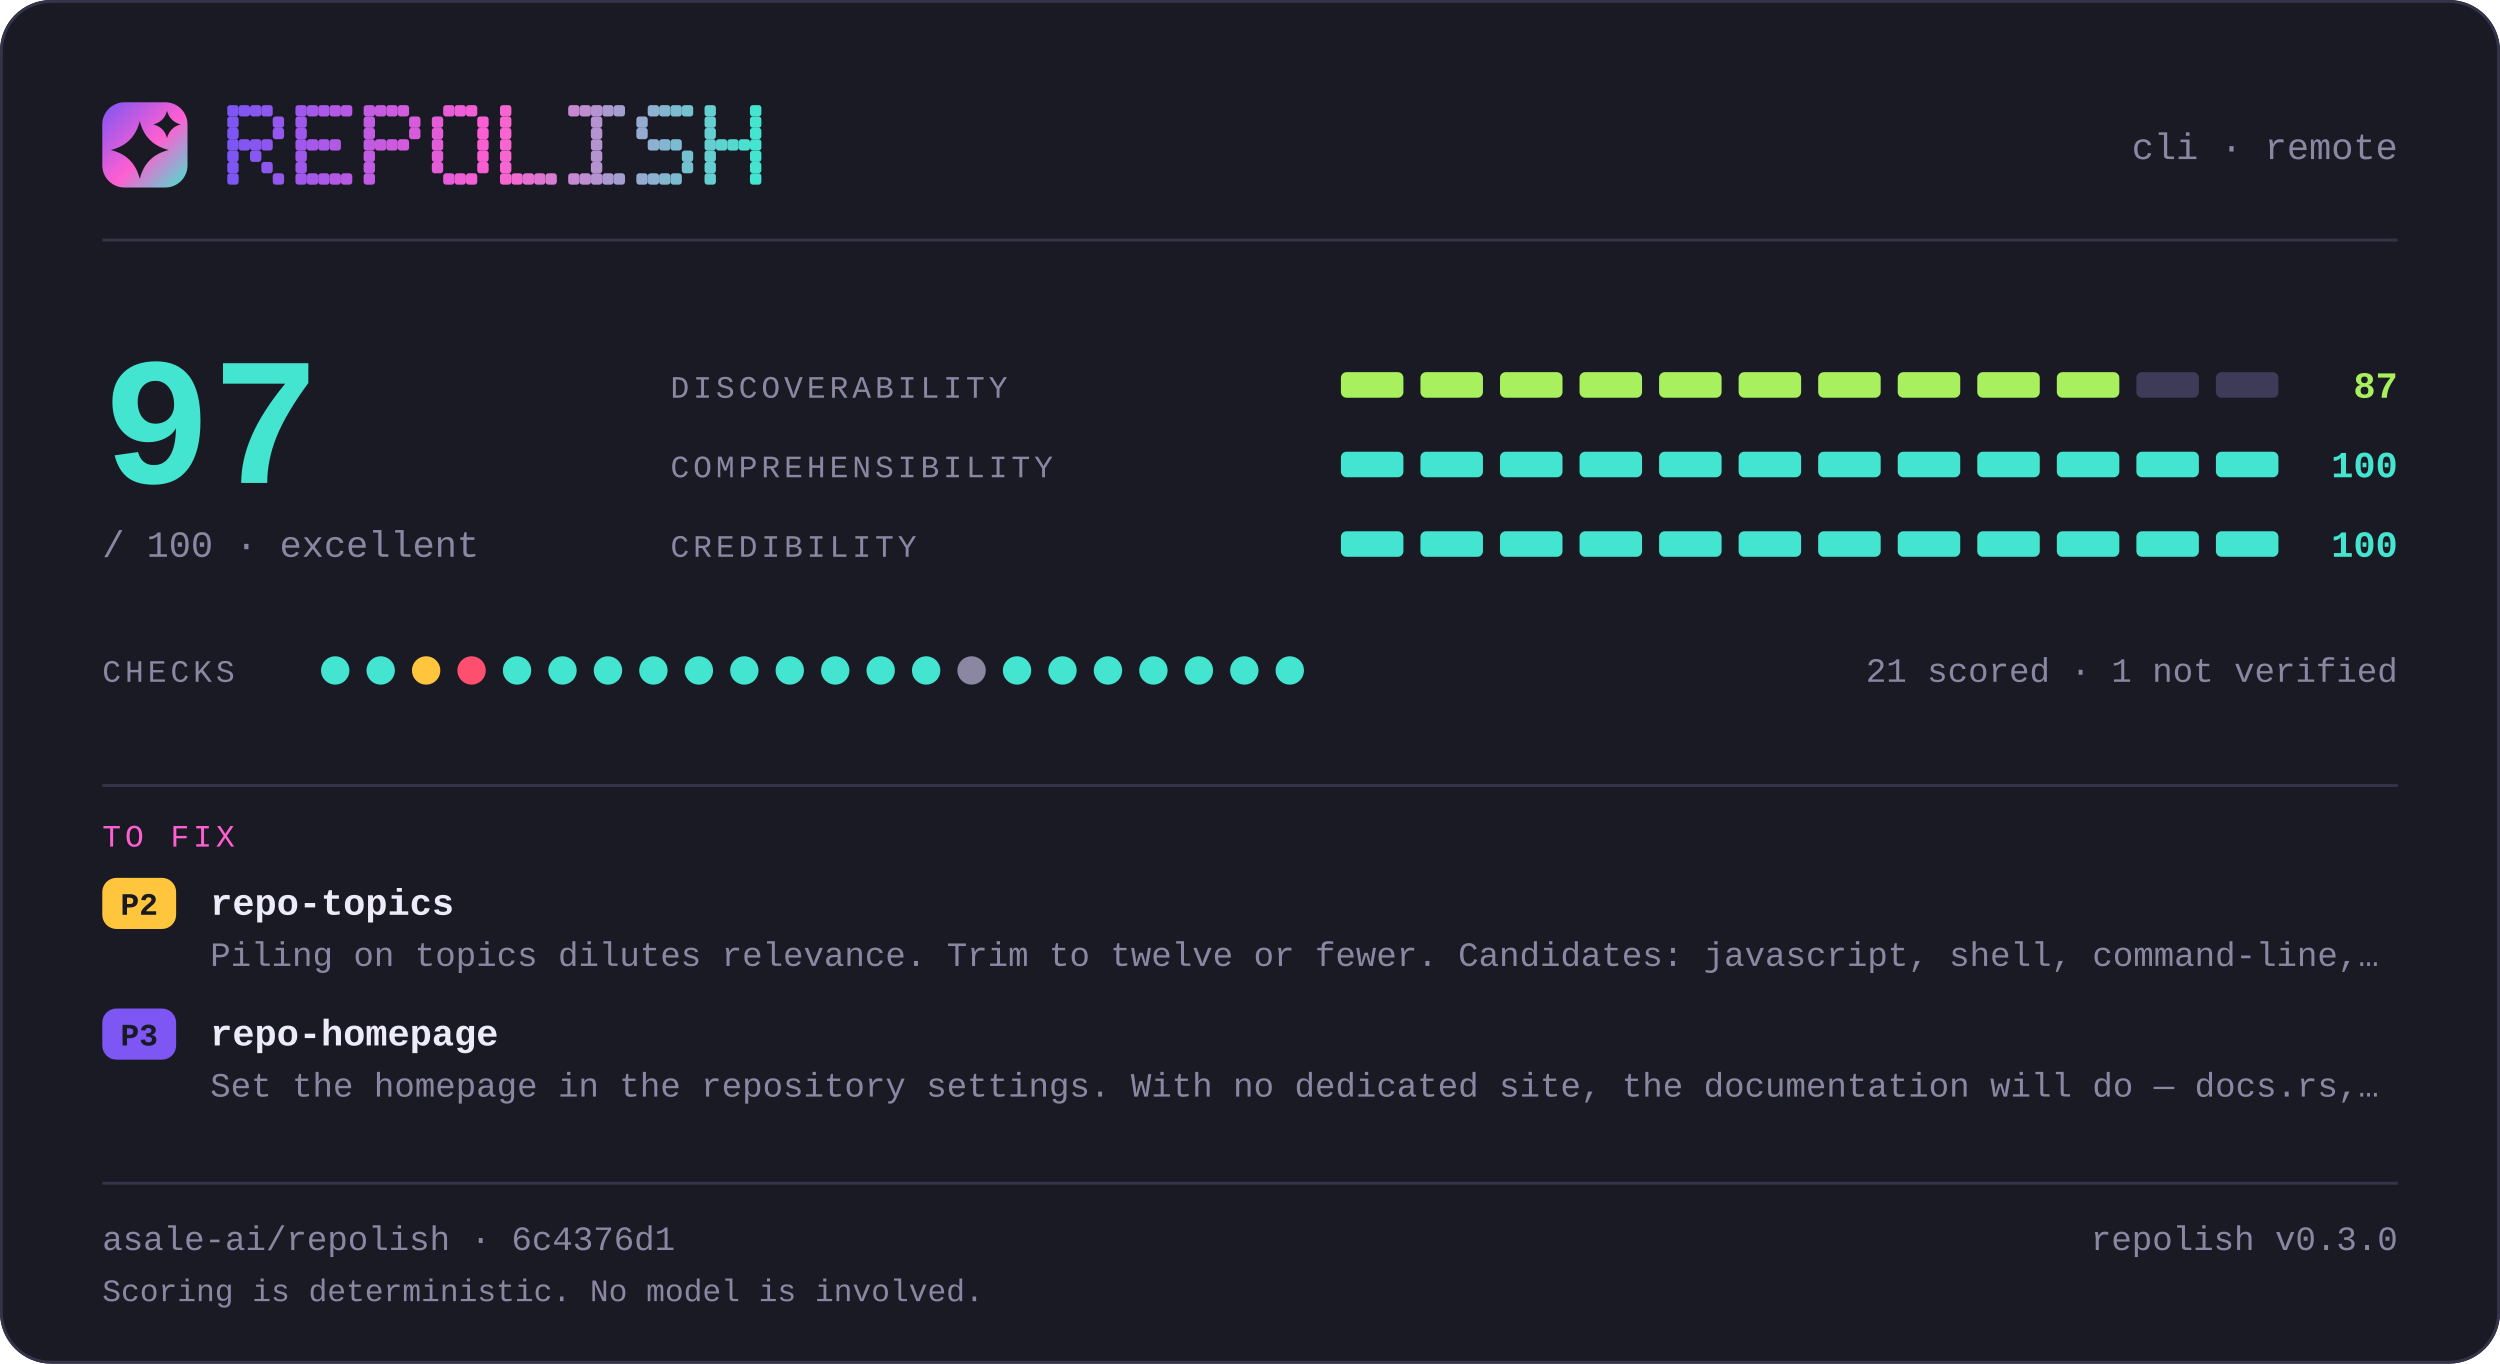
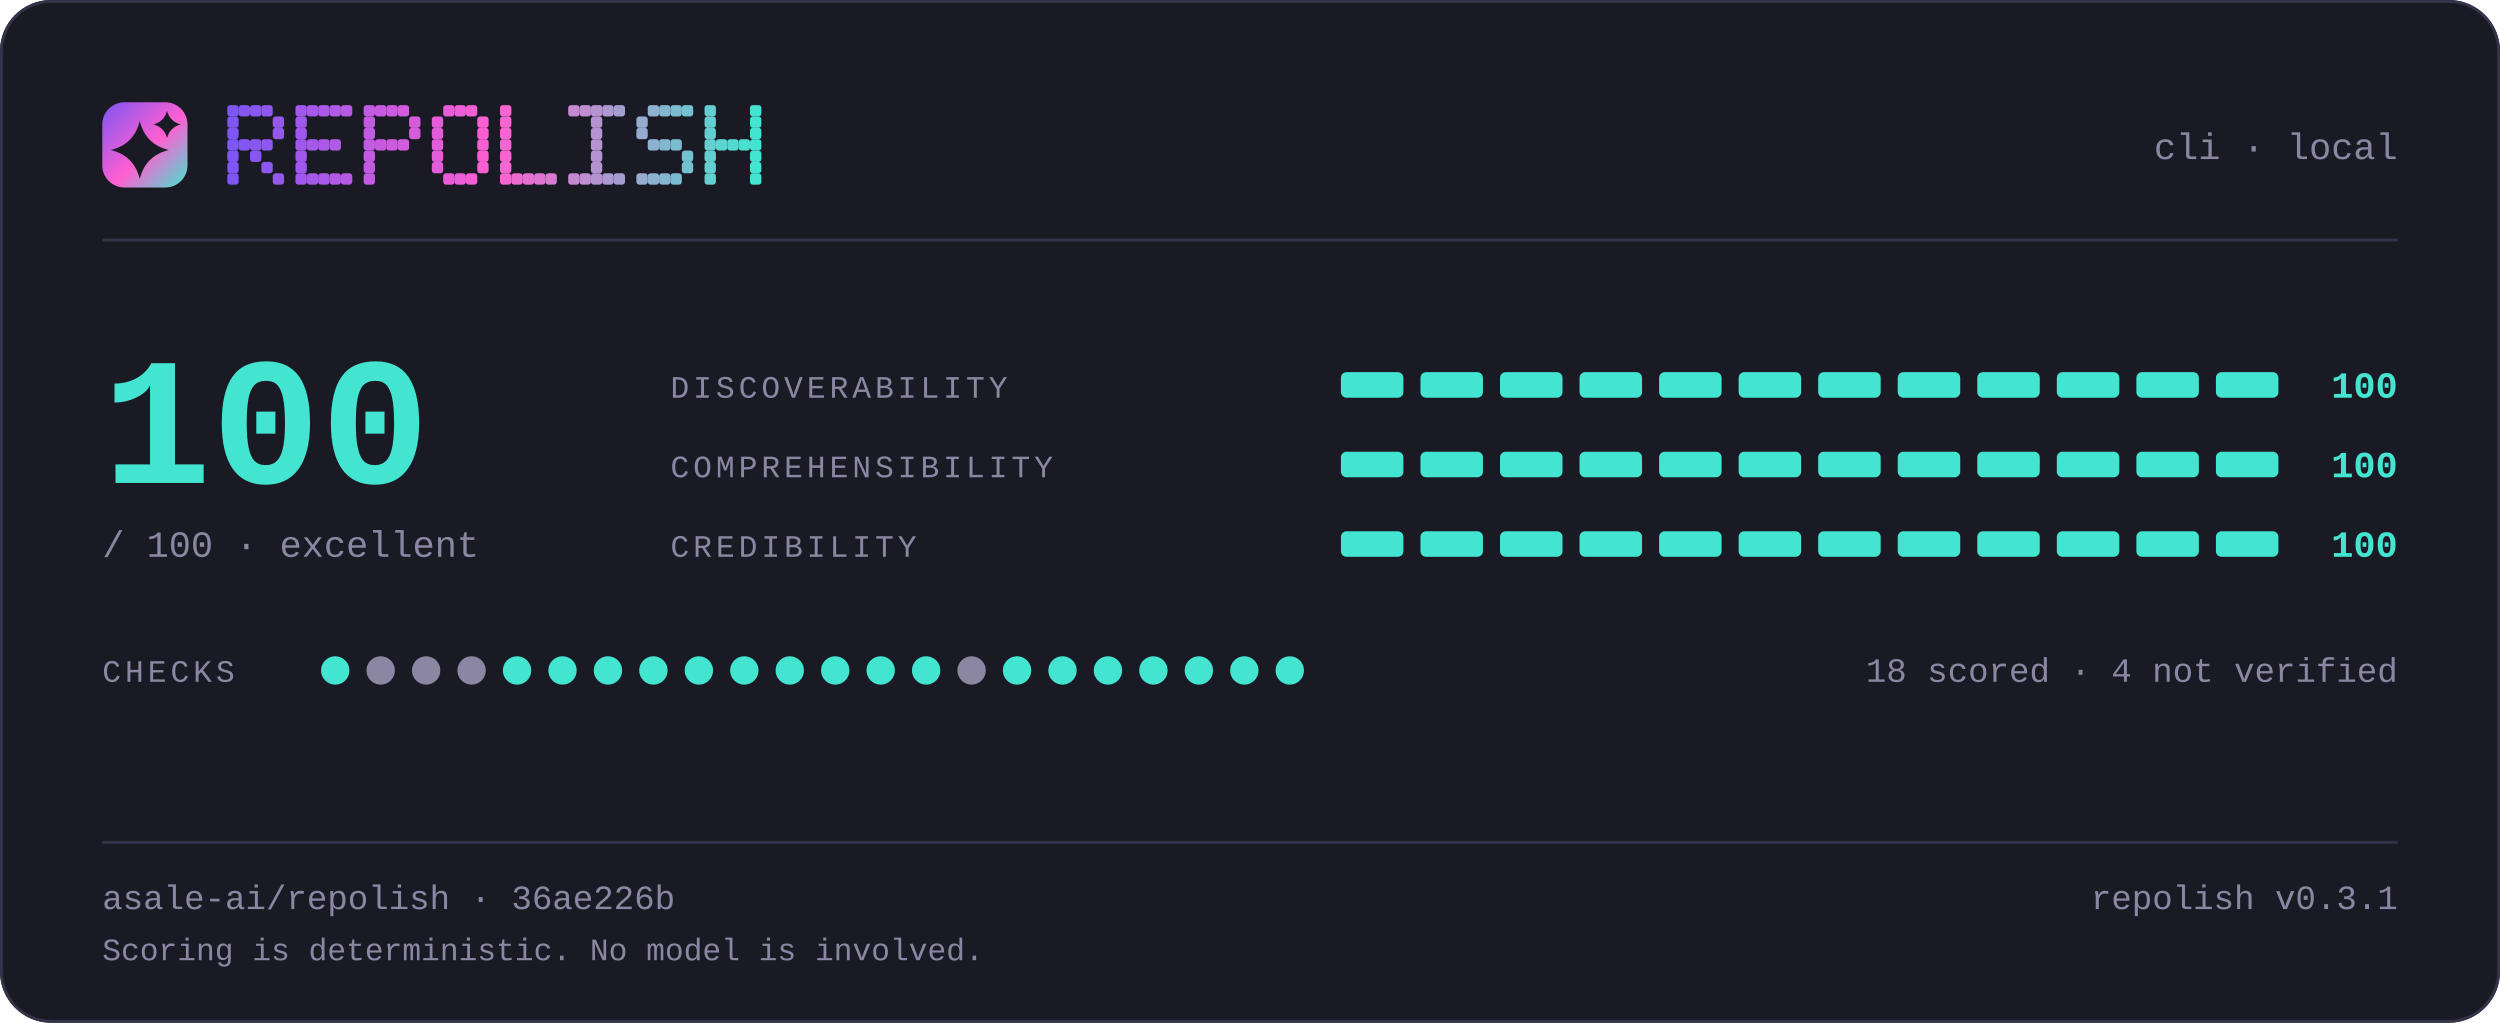
- <svg xmlns="http://www.w3.org/2000/svg" width="880" height="480" viewBox="0 0 880 480" lang="en" role="img" aria-label="repolish report card — 97 out of 100">
+ <svg xmlns="http://www.w3.org/2000/svg" width="880" height="360" viewBox="0 0 880 360" lang="en" role="img" aria-label="repolish report card — 100 out of 100">
  <defs>
    <linearGradient id="brand" x1="0" y1="0" x2="1" y2="1">
      <stop offset="0" stop-color="#7d56f4" />
      <stop offset="0.55" stop-color="#ff5fd1" />
      <stop offset="1" stop-color="#43e5d0" />
    </linearGradient>
  </defs>
  <style>
    .t { font-family: ui-monospace, SFMono-Regular, "SF Mono", Menlo, Consolas, "Liberation Mono", "Noto Sans Mono CJK SC", "Noto Sans Mono CJK JP", "Microsoft YaHei", "Hiragino Sans", "Yu Gothic", monospace; }
  </style>
-   <rect x="0" y="0" width="880" height="480" rx="18.0" fill="#1a1a24" />
-   <rect x="0.5" y="0.5" width="879" height="479" rx="17.5" fill="none" stroke="#35334a" />
+   <rect x="0" y="0" width="880" height="360" rx="18.0" fill="#1a1a24" />
+   <rect x="0.5" y="0.5" width="879" height="359" rx="17.5" fill="none" stroke="#35334a" />
  <rect x="36" y="36" width="30" height="30" rx="7.8" fill="url(#brand)" />
  <path d="M49.2 42.6Q51.2 50.8 59.4 52.8Q51.2 54.8 49.2 63.0Q47.2 54.8 39.0 52.8Q47.2 50.8 49.2 42.6Z" fill="#1a1a24" />
  <path d="M58.8 39.0Q59.8 42.8 63.6 43.8Q59.8 44.8 58.8 48.6Q57.8 44.8 54.0 43.8Q57.8 42.8 58.8 39.0Z" fill="#1a1a24" />
  <g fill="#7d56f4">
    <rect x="80" y="37" width="4" height="4" rx="1" />
    <rect x="80" y="41" width="4" height="4" rx="1" />
    <rect x="80" y="45" width="4" height="4" rx="1" />
    <rect x="80" y="49" width="4" height="4" rx="1" />
    <rect x="80" y="53" width="4" height="4" rx="1" />
    <rect x="80" y="57" width="4" height="4" rx="1" />
    <rect x="80" y="61" width="4" height="4" rx="1" />
  </g>
  <g fill="#8356f2">
    <rect x="84" y="37" width="4" height="4" rx="1" />
    <rect x="84" y="49" width="4" height="4" rx="1" />
  </g>
  <g fill="#8857f1">
    <rect x="88" y="37" width="4" height="4" rx="1" />
    <rect x="88" y="49" width="4" height="4" rx="1" />
    <rect x="88" y="53" width="4" height="4" rx="1" />
  </g>
  <g fill="#8e57ef">
    <rect x="92" y="37" width="4" height="4" rx="1" />
    <rect x="92" y="49" width="4" height="4" rx="1" />
    <rect x="92" y="57" width="4" height="4" rx="1" />
  </g>
  <g fill="#9458ee">
    <rect x="96" y="41" width="4" height="4" rx="1" />
    <rect x="96" y="45" width="4" height="4" rx="1" />
    <rect x="96" y="61" width="4" height="4" rx="1" />
  </g>
  <g fill="#9f58eb">
    <rect x="104" y="37" width="4" height="4" rx="1" />
    <rect x="104" y="41" width="4" height="4" rx="1" />
    <rect x="104" y="45" width="4" height="4" rx="1" />
    <rect x="104" y="49" width="4" height="4" rx="1" />
    <rect x="104" y="53" width="4" height="4" rx="1" />
    <rect x="104" y="57" width="4" height="4" rx="1" />
    <rect x="104" y="61" width="4" height="4" rx="1" />
  </g>
  <g fill="#a559e9">
    <rect x="108" y="37" width="4" height="4" rx="1" />
    <rect x="108" y="49" width="4" height="4" rx="1" />
    <rect x="108" y="61" width="4" height="4" rx="1" />
  </g>
  <g fill="#aa59e8">
    <rect x="112" y="37" width="4" height="4" rx="1" />
    <rect x="112" y="49" width="4" height="4" rx="1" />
    <rect x="112" y="61" width="4" height="4" rx="1" />
  </g>
  <g fill="#b05ae6">
    <rect x="116" y="37" width="4" height="4" rx="1" />
    <rect x="116" y="49" width="4" height="4" rx="1" />
    <rect x="116" y="61" width="4" height="4" rx="1" />
  </g>
  <g fill="#b65ae5">
    <rect x="120" y="37" width="4" height="4" rx="1" />
    <rect x="120" y="61" width="4" height="4" rx="1" />
  </g>
  <g fill="#c15be2">
    <rect x="128" y="37" width="4" height="4" rx="1" />
    <rect x="128" y="41" width="4" height="4" rx="1" />
    <rect x="128" y="45" width="4" height="4" rx="1" />
    <rect x="128" y="49" width="4" height="4" rx="1" />
    <rect x="128" y="53" width="4" height="4" rx="1" />
    <rect x="128" y="57" width="4" height="4" rx="1" />
    <rect x="128" y="61" width="4" height="4" rx="1" />
  </g>
  <g fill="#c65be0">
    <rect x="132" y="37" width="4" height="4" rx="1" />
    <rect x="132" y="49" width="4" height="4" rx="1" />
  </g>
  <g fill="#cc5bdf">
    <rect x="136" y="37" width="4" height="4" rx="1" />
    <rect x="136" y="49" width="4" height="4" rx="1" />
  </g>
  <g fill="#d25cdd">
    <rect x="140" y="37" width="4" height="4" rx="1" />
    <rect x="140" y="49" width="4" height="4" rx="1" />
  </g>
  <g fill="#d75cdc">
    <rect x="144" y="41" width="4" height="4" rx="1" />
    <rect x="144" y="45" width="4" height="4" rx="1" />
  </g>
  <g fill="#e35dd9">
    <rect x="152" y="41" width="4" height="4" rx="1" />
    <rect x="152" y="45" width="4" height="4" rx="1" />
    <rect x="152" y="49" width="4" height="4" rx="1" />
    <rect x="152" y="53" width="4" height="4" rx="1" />
    <rect x="152" y="57" width="4" height="4" rx="1" />
  </g>
  <g fill="#e85dd7">
    <rect x="156" y="37" width="4" height="4" rx="1" />
    <rect x="156" y="61" width="4" height="4" rx="1" />
  </g>
  <g fill="#ee5ed6">
    <rect x="160" y="37" width="4" height="4" rx="1" />
    <rect x="160" y="61" width="4" height="4" rx="1" />
  </g>
  <g fill="#f45ed4">
    <rect x="164" y="37" width="4" height="4" rx="1" />
    <rect x="164" y="61" width="4" height="4" rx="1" />
  </g>
  <g fill="#f95fd3">
    <rect x="168" y="41" width="4" height="4" rx="1" />
    <rect x="168" y="45" width="4" height="4" rx="1" />
    <rect x="168" y="49" width="4" height="4" rx="1" />
    <rect x="168" y="53" width="4" height="4" rx="1" />
    <rect x="168" y="57" width="4" height="4" rx="1" />
  </g>
  <g fill="#f765d1">
    <rect x="176" y="37" width="4" height="4" rx="1" />
    <rect x="176" y="41" width="4" height="4" rx="1" />
    <rect x="176" y="45" width="4" height="4" rx="1" />
    <rect x="176" y="49" width="4" height="4" rx="1" />
    <rect x="176" y="53" width="4" height="4" rx="1" />
    <rect x="176" y="57" width="4" height="4" rx="1" />
    <rect x="176" y="61" width="4" height="4" rx="1" />
  </g>
  <g fill="#ef6bd1">
    <rect x="180" y="61" width="4" height="4" rx="1" />
  </g>
  <g fill="#e670d1">
    <rect x="184" y="61" width="4" height="4" rx="1" />
  </g>
  <g fill="#de76d1">
    <rect x="188" y="61" width="4" height="4" rx="1" />
  </g>
  <g fill="#d67cd1">
    <rect x="192" y="61" width="4" height="4" rx="1" />
  </g>
  <g fill="#c688d1">
    <rect x="200" y="37" width="4" height="4" rx="1" />
    <rect x="200" y="61" width="4" height="4" rx="1" />
  </g>
  <g fill="#be8ed1">
    <rect x="204" y="37" width="4" height="4" rx="1" />
    <rect x="204" y="61" width="4" height="4" rx="1" />
  </g>
  <g fill="#b593d1">
    <rect x="208" y="37" width="4" height="4" rx="1" />
    <rect x="208" y="41" width="4" height="4" rx="1" />
    <rect x="208" y="45" width="4" height="4" rx="1" />
    <rect x="208" y="49" width="4" height="4" rx="1" />
    <rect x="208" y="53" width="4" height="4" rx="1" />
    <rect x="208" y="57" width="4" height="4" rx="1" />
    <rect x="208" y="61" width="4" height="4" rx="1" />
  </g>
  <g fill="#ad99d1">
    <rect x="212" y="37" width="4" height="4" rx="1" />
    <rect x="212" y="61" width="4" height="4" rx="1" />
  </g>
  <g fill="#a59fd1">
    <rect x="216" y="37" width="4" height="4" rx="1" />
    <rect x="216" y="61" width="4" height="4" rx="1" />
  </g>
  <g fill="#95abd0">
    <rect x="224" y="41" width="4" height="4" rx="1" />
    <rect x="224" y="45" width="4" height="4" rx="1" />
    <rect x="224" y="61" width="4" height="4" rx="1" />
  </g>
  <g fill="#8db1d0">
    <rect x="228" y="37" width="4" height="4" rx="1" />
    <rect x="228" y="49" width="4" height="4" rx="1" />
    <rect x="228" y="61" width="4" height="4" rx="1" />
  </g>
  <g fill="#84b6d0">
    <rect x="232" y="37" width="4" height="4" rx="1" />
    <rect x="232" y="49" width="4" height="4" rx="1" />
    <rect x="232" y="61" width="4" height="4" rx="1" />
  </g>
  <g fill="#7cbcd0">
    <rect x="236" y="37" width="4" height="4" rx="1" />
    <rect x="236" y="49" width="4" height="4" rx="1" />
    <rect x="236" y="61" width="4" height="4" rx="1" />
  </g>
  <g fill="#74c2d0">
    <rect x="240" y="37" width="4" height="4" rx="1" />
    <rect x="240" y="53" width="4" height="4" rx="1" />
    <rect x="240" y="57" width="4" height="4" rx="1" />
  </g>
  <g fill="#64ced0">
    <rect x="248" y="37" width="4" height="4" rx="1" />
    <rect x="248" y="41" width="4" height="4" rx="1" />
    <rect x="248" y="45" width="4" height="4" rx="1" />
    <rect x="248" y="49" width="4" height="4" rx="1" />
    <rect x="248" y="53" width="4" height="4" rx="1" />
    <rect x="248" y="57" width="4" height="4" rx="1" />
    <rect x="248" y="61" width="4" height="4" rx="1" />
  </g>
  <g fill="#5cd4d0">
    <rect x="252" y="49" width="4" height="4" rx="1" />
  </g>
  <g fill="#53d9d0">
    <rect x="256" y="49" width="4" height="4" rx="1" />
  </g>
  <g fill="#4bdfd0">
    <rect x="260" y="49" width="4" height="4" rx="1" />
  </g>
  <g fill="#43e5d0">
    <rect x="264" y="37" width="4" height="4" rx="1" />
    <rect x="264" y="41" width="4" height="4" rx="1" />
    <rect x="264" y="45" width="4" height="4" rx="1" />
    <rect x="264" y="49" width="4" height="4" rx="1" />
    <rect x="264" y="53" width="4" height="4" rx="1" />
    <rect x="264" y="57" width="4" height="4" rx="1" />
    <rect x="264" y="61" width="4" height="4" rx="1" />
  </g>
-   <text class="t" x="844" y="56" font-size="13" fill="#8b87a3" text-anchor="end">cli · remote</text>
+   <text class="t" x="844" y="56" font-size="13" fill="#8b87a3" text-anchor="end">cli · local</text>
  <rect x="36" y="84" width="808" height="1" fill="#35334a" />
-   <text class="t" x="36" y="170" font-size="64" fill="#43e5d0" text-anchor="start" font-weight="700">97</text>
+   <text class="t" x="36" y="170" font-size="64" fill="#43e5d0" text-anchor="start" font-weight="700">100</text>
  <text class="t" x="36" y="196" font-size="13" fill="#8b87a3" text-anchor="start">/ 100  ·  excellent</text>
  <text class="t" x="236" y="140" font-size="11" fill="#8b87a3" text-anchor="start" letter-spacing="1.4">DISCOVERABILITY</text>
-   <rect x="472" y="131" width="22" height="9" rx="2.0" fill="#a9f05f" />
-   <rect x="500" y="131" width="22" height="9" rx="2.0" fill="#a9f05f" />
-   <rect x="528" y="131" width="22" height="9" rx="2.0" fill="#a9f05f" />
-   <rect x="556" y="131" width="22" height="9" rx="2.0" fill="#a9f05f" />
-   <rect x="584" y="131" width="22" height="9" rx="2.0" fill="#a9f05f" />
-   <rect x="612" y="131" width="22" height="9" rx="2.0" fill="#a9f05f" />
-   <rect x="640" y="131" width="22" height="9" rx="2.0" fill="#a9f05f" />
-   <rect x="668" y="131" width="22" height="9" rx="2.0" fill="#a9f05f" />
-   <rect x="696" y="131" width="22" height="9" rx="2.0" fill="#a9f05f" />
-   <rect x="724" y="131" width="22" height="9" rx="2.0" fill="#a9f05f" />
-   <rect x="752" y="131" width="22" height="9" rx="2.0" fill="#3e3b58" />
-   <rect x="780" y="131" width="22" height="9" rx="2.0" fill="#3e3b58" />
-   <text class="t" x="844" y="140" font-size="13" fill="#a9f05f" text-anchor="end" font-weight="700">87</text>
+   <rect x="472" y="131" width="22" height="9" rx="2.0" fill="#43e5d0" />
+   <rect x="500" y="131" width="22" height="9" rx="2.0" fill="#43e5d0" />
+   <rect x="528" y="131" width="22" height="9" rx="2.0" fill="#43e5d0" />
+   <rect x="556" y="131" width="22" height="9" rx="2.0" fill="#43e5d0" />
+   <rect x="584" y="131" width="22" height="9" rx="2.0" fill="#43e5d0" />
+   <rect x="612" y="131" width="22" height="9" rx="2.0" fill="#43e5d0" />
+   <rect x="640" y="131" width="22" height="9" rx="2.0" fill="#43e5d0" />
+   <rect x="668" y="131" width="22" height="9" rx="2.0" fill="#43e5d0" />
+   <rect x="696" y="131" width="22" height="9" rx="2.0" fill="#43e5d0" />
+   <rect x="724" y="131" width="22" height="9" rx="2.0" fill="#43e5d0" />
+   <rect x="752" y="131" width="22" height="9" rx="2.0" fill="#43e5d0" />
+   <rect x="780" y="131" width="22" height="9" rx="2.0" fill="#43e5d0" />
+   <text class="t" x="844" y="140" font-size="13" fill="#43e5d0" text-anchor="end" font-weight="700">100</text>
  <text class="t" x="236" y="168" font-size="11" fill="#8b87a3" text-anchor="start" letter-spacing="1.4">COMPREHENSIBILITY</text>
  <rect x="472" y="159" width="22" height="9" rx="2.0" fill="#43e5d0" />
  <rect x="500" y="159" width="22" height="9" rx="2.0" fill="#43e5d0" />
  <rect x="528" y="159" width="22" height="9" rx="2.0" fill="#43e5d0" />
  <rect x="556" y="159" width="22" height="9" rx="2.0" fill="#43e5d0" />
  <rect x="584" y="159" width="22" height="9" rx="2.0" fill="#43e5d0" />
  <rect x="612" y="159" width="22" height="9" rx="2.0" fill="#43e5d0" />
  <rect x="640" y="159" width="22" height="9" rx="2.0" fill="#43e5d0" />
  <rect x="668" y="159" width="22" height="9" rx="2.0" fill="#43e5d0" />
  <rect x="696" y="159" width="22" height="9" rx="2.0" fill="#43e5d0" />
  <rect x="724" y="159" width="22" height="9" rx="2.0" fill="#43e5d0" />
  <rect x="752" y="159" width="22" height="9" rx="2.0" fill="#43e5d0" />
  <rect x="780" y="159" width="22" height="9" rx="2.0" fill="#43e5d0" />
  <text class="t" x="844" y="168" font-size="13" fill="#43e5d0" text-anchor="end" font-weight="700">100</text>
  <text class="t" x="236" y="196" font-size="11" fill="#8b87a3" text-anchor="start" letter-spacing="1.4">CREDIBILITY</text>
  <rect x="472" y="187" width="22" height="9" rx="2.0" fill="#43e5d0" />
  <rect x="500" y="187" width="22" height="9" rx="2.0" fill="#43e5d0" />
  <rect x="528" y="187" width="22" height="9" rx="2.0" fill="#43e5d0" />
  <rect x="556" y="187" width="22" height="9" rx="2.0" fill="#43e5d0" />
  <rect x="584" y="187" width="22" height="9" rx="2.0" fill="#43e5d0" />
  <rect x="612" y="187" width="22" height="9" rx="2.0" fill="#43e5d0" />
  <rect x="640" y="187" width="22" height="9" rx="2.0" fill="#43e5d0" />
  <rect x="668" y="187" width="22" height="9" rx="2.0" fill="#43e5d0" />
  <rect x="696" y="187" width="22" height="9" rx="2.0" fill="#43e5d0" />
  <rect x="724" y="187" width="22" height="9" rx="2.0" fill="#43e5d0" />
  <rect x="752" y="187" width="22" height="9" rx="2.0" fill="#43e5d0" />
  <rect x="780" y="187" width="22" height="9" rx="2.0" fill="#43e5d0" />
  <text class="t" x="844" y="196" font-size="13" fill="#43e5d0" text-anchor="end" font-weight="700">100</text>
  <text class="t" x="36" y="240" font-size="11" fill="#8b87a3" text-anchor="start" letter-spacing="1.4">CHECKS</text>
  <circle cx="118" cy="236" r="5" fill="#43e5d0" />
-   <circle cx="134" cy="236" r="5" fill="#43e5d0" />
-   <circle cx="150" cy="236" r="5" fill="#ffc53d" />
-   <circle cx="166" cy="236" r="5" fill="#ff4f6e" />
+   <circle cx="134" cy="236" r="5" fill="#8b87a3" />
+   <circle cx="150" cy="236" r="5" fill="#8b87a3" />
+   <circle cx="166" cy="236" r="5" fill="#8b87a3" />
  <circle cx="182" cy="236" r="5" fill="#43e5d0" />
  <circle cx="198" cy="236" r="5" fill="#43e5d0" />
  <circle cx="214" cy="236" r="5" fill="#43e5d0" />
  <circle cx="230" cy="236" r="5" fill="#43e5d0" />
  <circle cx="246" cy="236" r="5" fill="#43e5d0" />
  <circle cx="262" cy="236" r="5" fill="#43e5d0" />
  <circle cx="278" cy="236" r="5" fill="#43e5d0" />
  <circle cx="294" cy="236" r="5" fill="#43e5d0" />
  <circle cx="310" cy="236" r="5" fill="#43e5d0" />
  <circle cx="326" cy="236" r="5" fill="#43e5d0" />
  <circle cx="342" cy="236" r="5" fill="#8b87a3" />
  <circle cx="358" cy="236" r="5" fill="#43e5d0" />
  <circle cx="374" cy="236" r="5" fill="#43e5d0" />
  <circle cx="390" cy="236" r="5" fill="#43e5d0" />
  <circle cx="406" cy="236" r="5" fill="#43e5d0" />
  <circle cx="422" cy="236" r="5" fill="#43e5d0" />
  <circle cx="438" cy="236" r="5" fill="#43e5d0" />
  <circle cx="454" cy="236" r="5" fill="#43e5d0" />
-   <text class="t" x="844" y="240" font-size="12" fill="#8b87a3" text-anchor="end">21 scored · 1 not verified</text>
-   <rect x="36" y="276" width="808" height="1" fill="#35334a" />
-   <text class="t" x="36" y="298" font-size="11" fill="#ff5fd1" text-anchor="start" letter-spacing="1.4">TO FIX</text>
-   <rect x="36" y="309" width="26" height="18" rx="5.0" fill="#ffc53d" />
-   <text class="t" x="49" y="322" font-size="11" fill="#1a1a24" text-anchor="middle" font-weight="700">P2</text>
-   <text class="t" x="74" y="322" font-size="13" fill="#edebfa" text-anchor="start" font-weight="700">repo-topics</text>
-   <text class="t" x="74" y="340" font-size="12" fill="#8b87a3" text-anchor="start">Piling on topics dilutes relevance. Trim to twelve or fewer. Candidates: javascript, shell, command-line,…</text>
-   <rect x="36" y="355" width="26" height="18" rx="5.0" fill="#7d56f4" />
-   <text class="t" x="49" y="368" font-size="11" fill="#1a1a24" text-anchor="middle" font-weight="700">P3</text>
-   <text class="t" x="74" y="368" font-size="13" fill="#edebfa" text-anchor="start" font-weight="700">repo-homepage</text>
-   <text class="t" x="74" y="386" font-size="12" fill="#8b87a3" text-anchor="start">Set the homepage in the repository settings. With no dedicated site, the documentation will do — docs.rs,…</text>
-   <rect x="36" y="416" width="808" height="1" fill="#35334a" />
-   <text class="t" x="36" y="440" font-size="12" fill="#8b87a3" text-anchor="start">asale-ai/repolish · 6c4376d1</text>
-   <text class="t" x="844" y="440" font-size="12" fill="#8b87a3" text-anchor="end">repolish v0.3.0</text>
-   <text class="t" x="36" y="458" font-size="11" fill="#8b87a3" text-anchor="start">Scoring is deterministic. No model is involved.</text>
+   <text class="t" x="844" y="240" font-size="12" fill="#8b87a3" text-anchor="end">18 scored · 4 not verified</text>
+   <rect x="36" y="296" width="808" height="1" fill="#35334a" />
+   <text class="t" x="36" y="320" font-size="12" fill="#8b87a3" text-anchor="start">asale-ai/repolish · 36ae226b</text>
+   <text class="t" x="844" y="320" font-size="12" fill="#8b87a3" text-anchor="end">repolish v0.3.1</text>
+   <text class="t" x="36" y="338" font-size="11" fill="#8b87a3" text-anchor="start">Scoring is deterministic. No model is involved.</text>
</svg>
